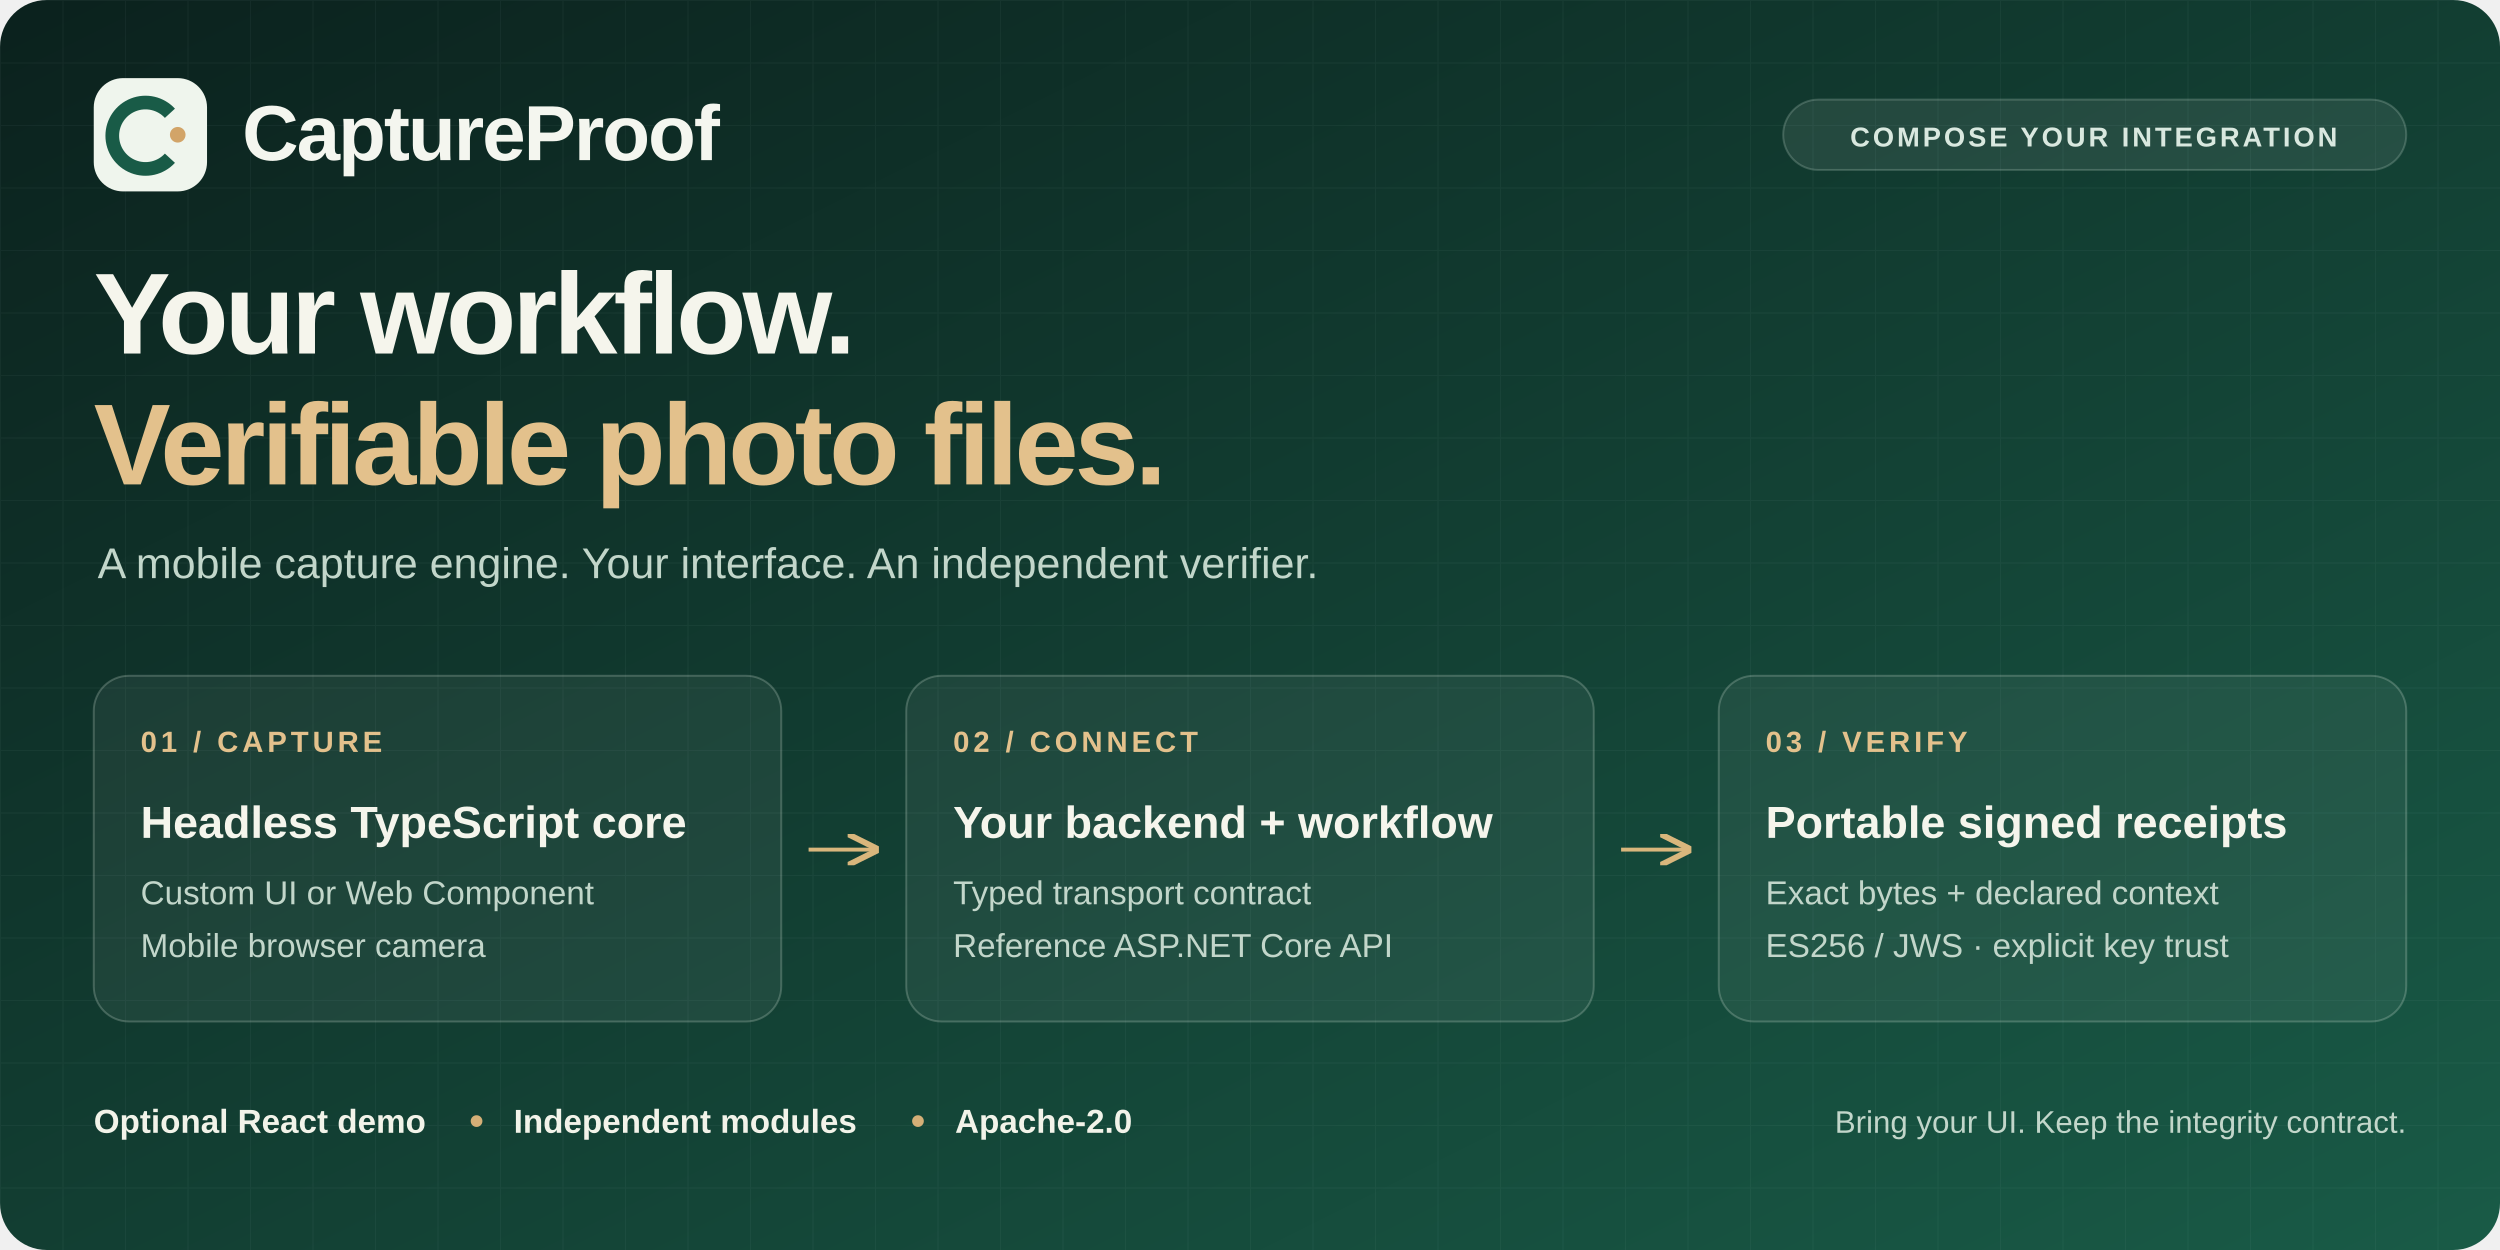
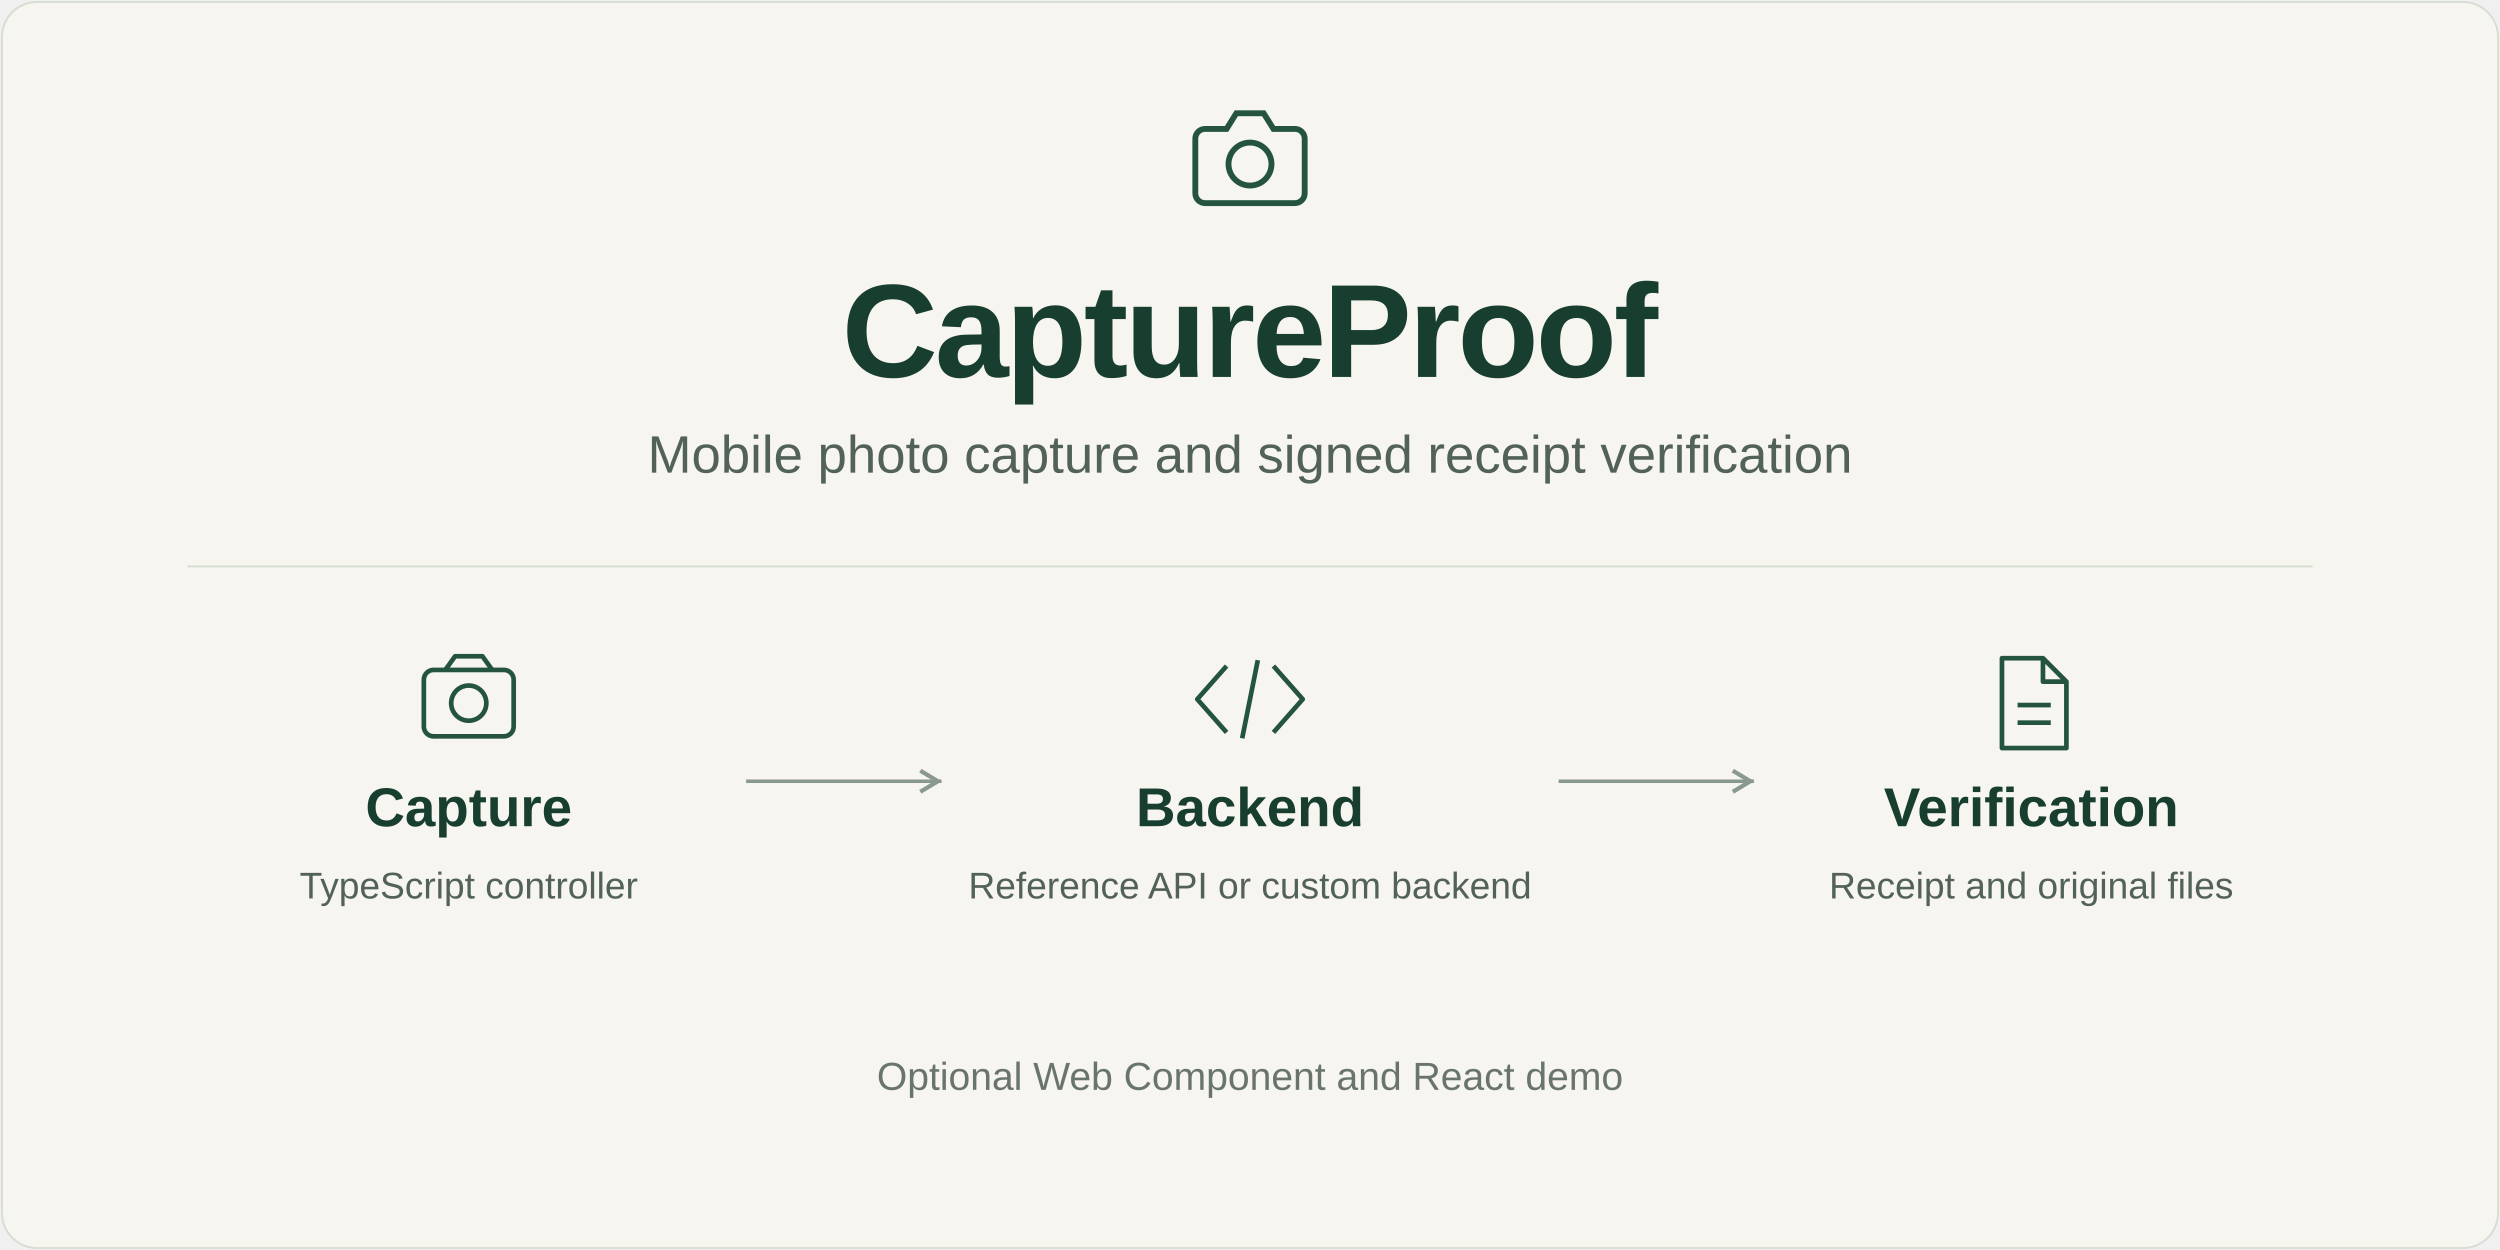
<svg xmlns="http://www.w3.org/2000/svg" width="1280" height="640" viewBox="0 0 1280 640" role="img" aria-labelledby="title description">
  <defs>
-     <linearGradient id="background" x2="1" y2="1">
-       <stop stop-color="#0b211d" />
-       <stop offset="1" stop-color="#195b47" />
-     </linearGradient>
-     <pattern id="grid" width="32" height="32" patternUnits="userSpaceOnUse">
-       <path d="M32 0H0V32" fill="none" stroke="#d4e8de" stroke-opacity=".045" />
-     </pattern>
    <marker id="arrow" markerWidth="8" markerHeight="8" refX="7" refY="4" orient="auto">
-       <path d="M0 0L8 4L0 8" fill="none" stroke="#d9b67c" stroke-width="1.5" />
+       <path d="M1 1L6 4L1 7" fill="none" stroke="#8a998d" stroke-width="1.2" />
    </marker>
  </defs>
-   <rect width="1280" height="640" rx="24" fill="url(#background)" />
-   <rect width="1280" height="640" rx="24" fill="url(#grid)" />
-   <g font-family="Arial, Helvetica, sans-serif">
-     <rect x="48" y="40" width="58" height="58" rx="15" fill="#eff5ed" />
-     <path d="M87 58a17 17 0 1 0 0 23" fill="none" stroke="#195b47" stroke-width="7" />
-     <circle cx="91" cy="69" r="4" fill="#d2a468" />
-     <text x="124" y="82" fill="#f4f6ef" font-size="40" font-weight="700" letter-spacing="-1">CaptureProof</text>
-     <rect x="913" y="51" width="319" height="36" rx="18" fill="#ffffff" fill-opacity=".08" stroke="#b8d2c4" stroke-opacity=".25" />
-     <text x="1072" y="75" fill="#d9e8df" font-size="14" font-weight="700" letter-spacing="1.5" text-anchor="middle">COMPOSE YOUR INTEGRATION</text>
-     <text x="48" y="181" fill="#f5f5ec" font-size="59" font-weight="700" letter-spacing="-2">Your workflow.</text>
-     <text x="48" y="248" fill="#e3c18c" font-size="59" font-weight="700" letter-spacing="-2">Verifiable photo files.</text>
-     <text x="50" y="296" fill="#c2d6ca" font-size="22">A mobile capture engine. Your interface. An independent verifier.</text>
-     <g fill="#f5f6ef" stroke="#d0e2d4" stroke-opacity=".25">
-       <rect x="48" y="346" width="352" height="177" rx="18" fill-opacity=".06" />
-       <rect x="464" y="346" width="352" height="177" rx="18" fill-opacity=".06" />
-       <rect x="880" y="346" width="352" height="177" rx="18" fill-opacity=".06" />
+   <rect x="1" y="1" width="1278" height="638" rx="18" fill="#f6f5ef" stroke="#d8ddd3" />
+   <g font-family="Arial, Helvetica, sans-serif" text-anchor="middle">
+     <g fill="none" stroke="#24543f" stroke-width="3">
+       <path d="M617 66h11l5-8h14l5 8h11a5 5 0 0 1 5 5v28a5 5 0 0 1-5 5h-46a5 5 0 0 1-5-5V71a5 5 0 0 1 5-5z" />
+       <circle cx="640" cy="84" r="11" />
    </g>
-     <g fill="none" stroke="#d9b67c" stroke-width="2" marker-end="url(#arrow)">
-       <path d="M414 435H448" />
-       <path d="M830 435H864" />
+     <text x="640" y="193" fill="#173e2e" font-size="68" font-weight="700" letter-spacing="-1.5">CaptureProof</text>
+     <text x="640" y="242" fill="#526258" font-size="27">Mobile photo capture and signed receipt verification</text>
+     <path d="M96 290H1184" stroke="#d8ddd3" />
+     <g fill="none" stroke="#24543f" stroke-width="2.4" stroke-linejoin="round">
+       <rect x="217" y="343" width="46" height="34" rx="5" />
+       <path d="M228 343l5-7h14l5 7" />
+       <circle cx="240" cy="360" r="9" />
+       <path d="M628 341l-15 17 15 17m24-34 15 17-15 17m-8-37-8 40" />
+       <path d="M1025 337h21l12 12v34h-33zM1046 337v12h12m-25 12h17m-17 9h17" />
    </g>
-     <g fill="#e3c18c" font-size="15" font-weight="700" letter-spacing="2">
-       <text x="72" y="385">01 / CAPTURE</text>
-       <text x="488" y="385">02 / CONNECT</text>
-       <text x="904" y="385">03 / VERIFY</text>
+     <g fill="none" stroke="#8a998d" stroke-width="1.8" marker-end="url(#arrow)">
+       <path d="M382 400H482" />
+       <path d="M798 400H898" />
    </g>
-     <g fill="#f5f5ec" font-size="23" font-weight="700">
-       <text x="72" y="429">Headless TypeScript core</text>
-       <text x="488" y="429">Your backend + workflow</text>
-       <text x="904" y="429">Portable signed receipts</text>
+     <g fill="#173e2e" font-size="28" font-weight="700">
+       <text x="240" y="423">Capture</text>
+       <text x="640" y="423">Backend</text>
+       <text x="1040" y="423">Verification</text>
    </g>
-     <g fill="#c2d6ca" font-size="17">
-       <text x="72" y="463">Custom UI or Web Component</text>
-       <text x="72" y="490">Mobile browser camera</text>
-       <text x="488" y="463">Typed transport contract</text>
-       <text x="488" y="490">Reference ASP.NET Core API</text>
-       <text x="904" y="463">Exact bytes + declared context</text>
-       <text x="904" y="490">ES256 / JWS · explicit key trust</text>
+     <g fill="#526258" font-size="19">
+       <text x="240" y="460">TypeScript controller</text>
+       <text x="640" y="460">Reference API or custom backend</text>
+       <text x="1040" y="460">Receipt and original files</text>
    </g>
-     <text x="48" y="580" fill="#f2f3e9" font-size="17" font-weight="700">Optional React demo</text>
-     <circle cx="244" cy="574" r="3" fill="#d5af77" />
-     <text x="263" y="580" fill="#f2f3e9" font-size="17" font-weight="700">Independent modules</text>
-     <circle cx="470" cy="574" r="3" fill="#d5af77" />
-     <text x="489" y="580" fill="#f2f3e9" font-size="17" font-weight="700">Apache-2.0</text>
-     <text x="1232" y="580" fill="#c2d6ca" font-size="16" text-anchor="end">Bring your UI. Keep the integrity contract.</text>
+     <text x="640" y="558" fill="#69756c" font-size="20">Optional Web Component and React demo</text>
  </g>
</svg>
